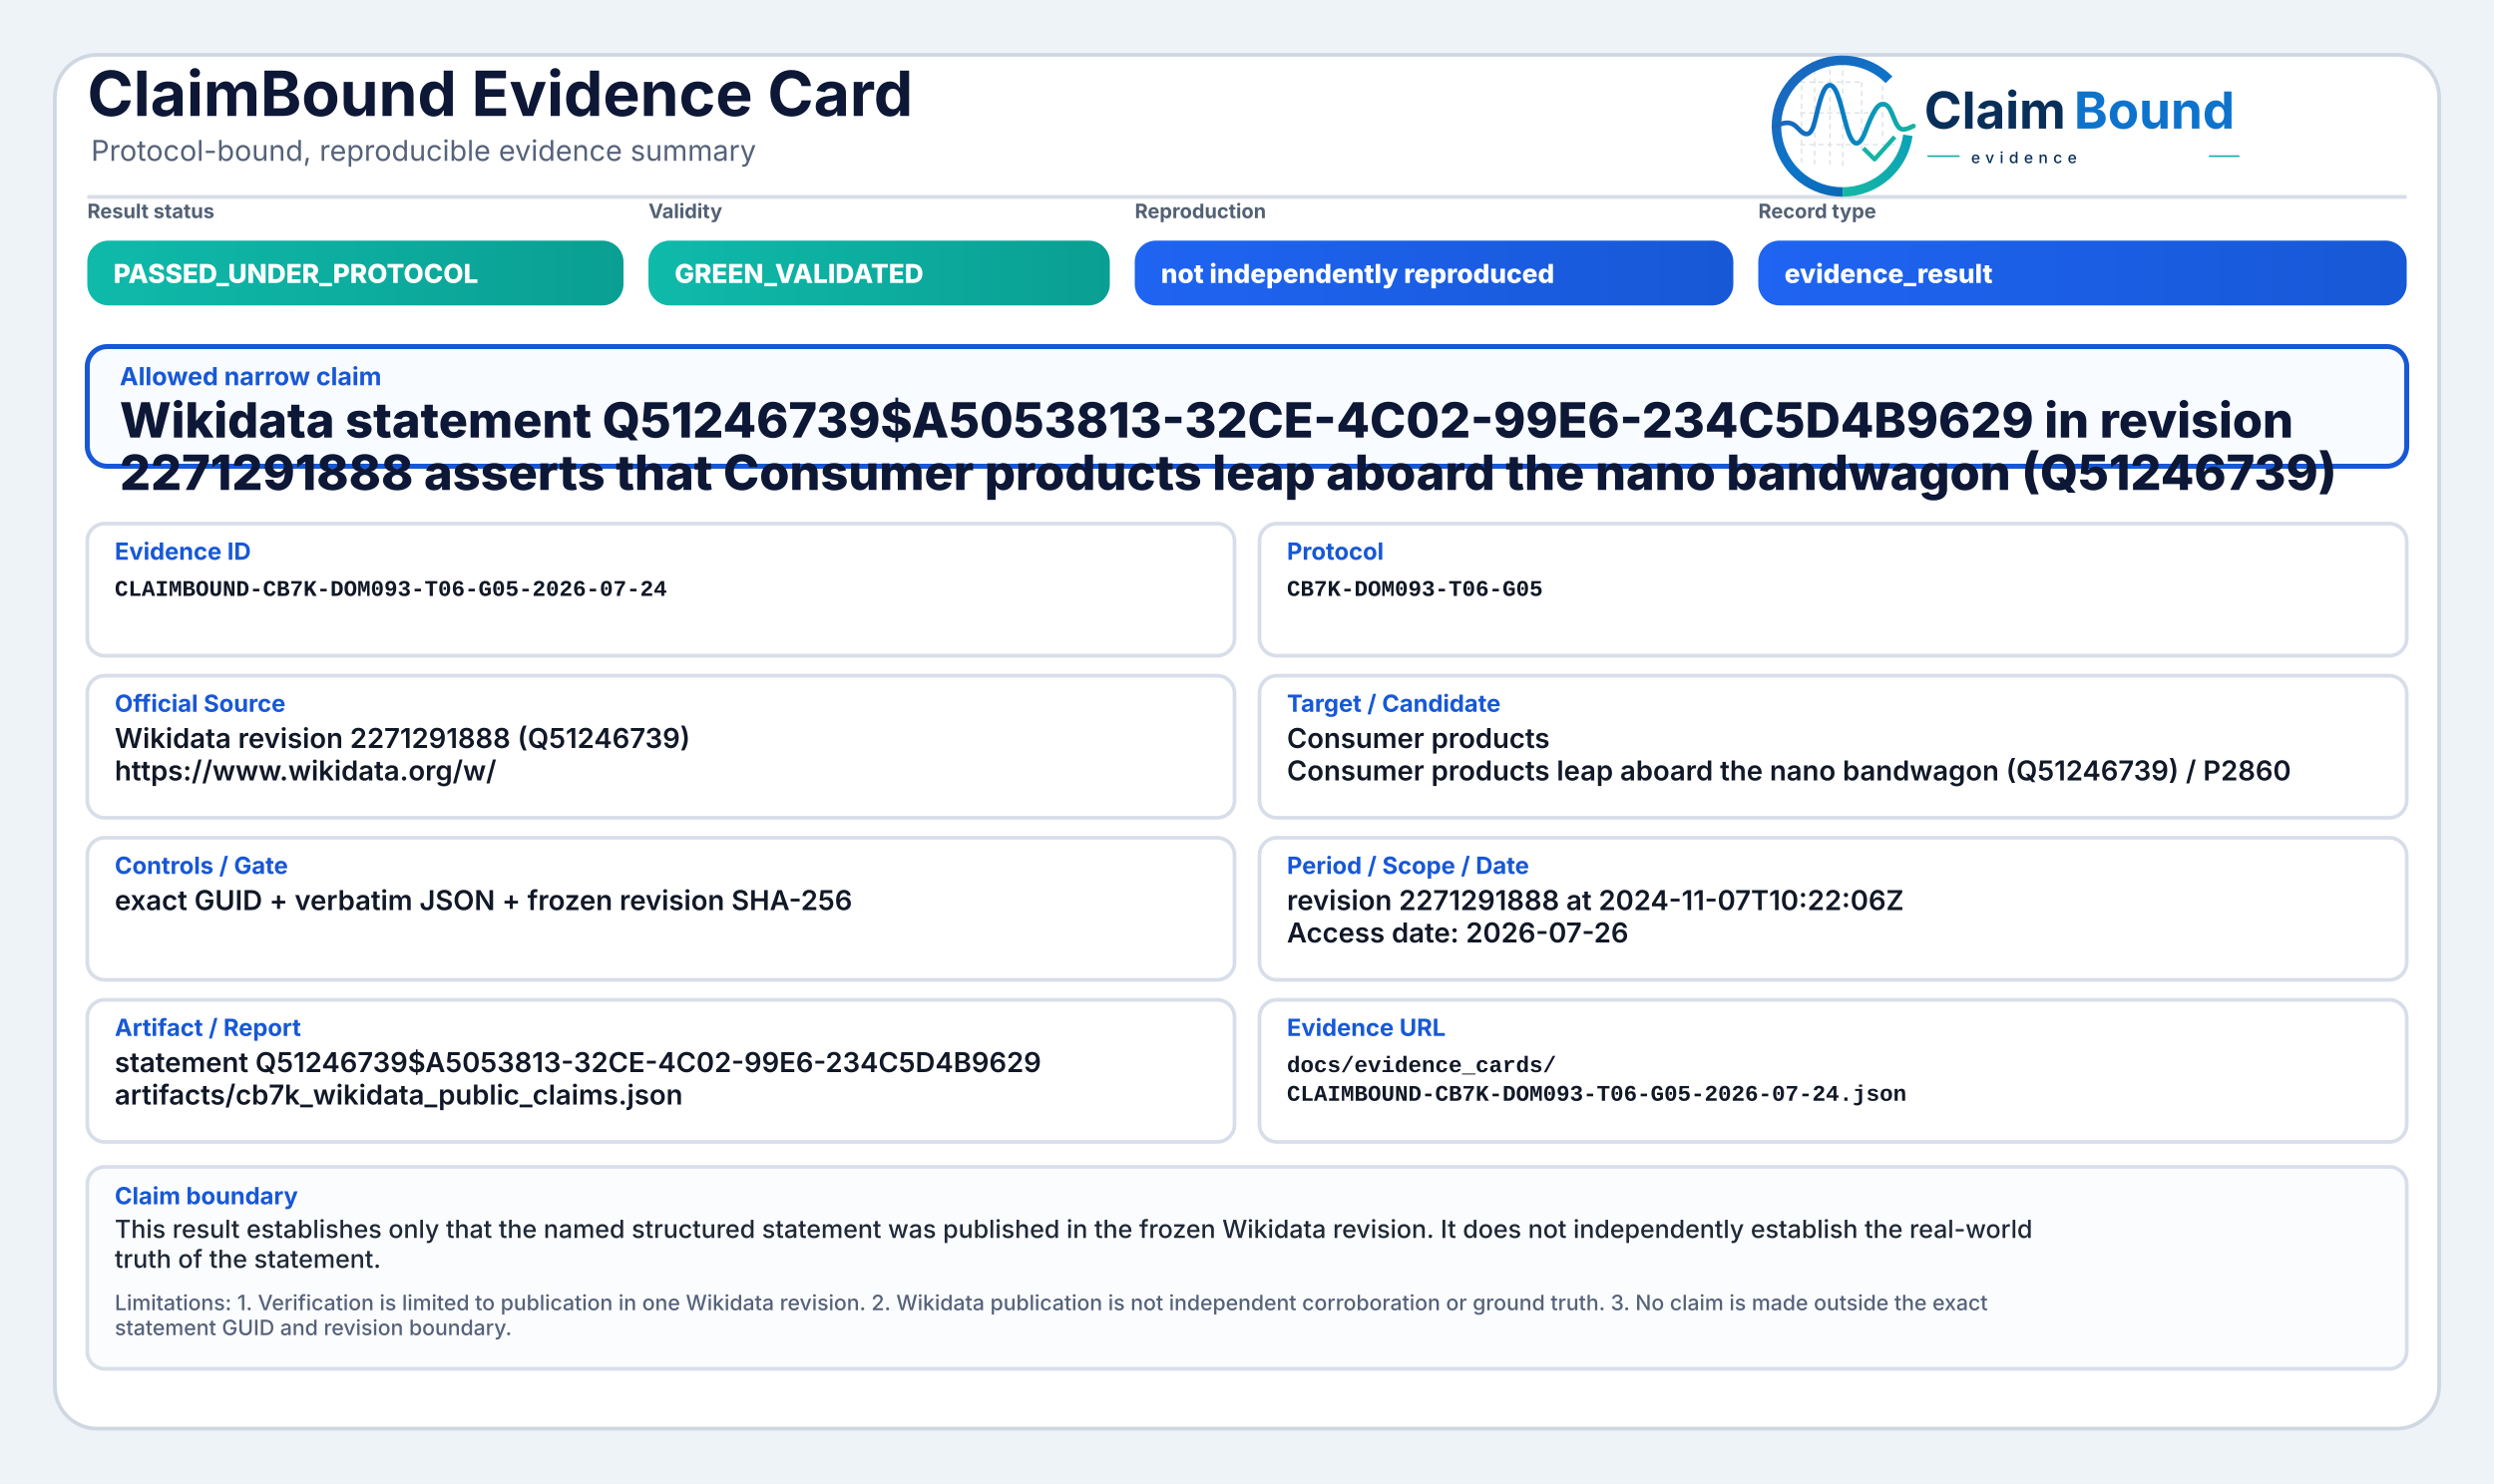
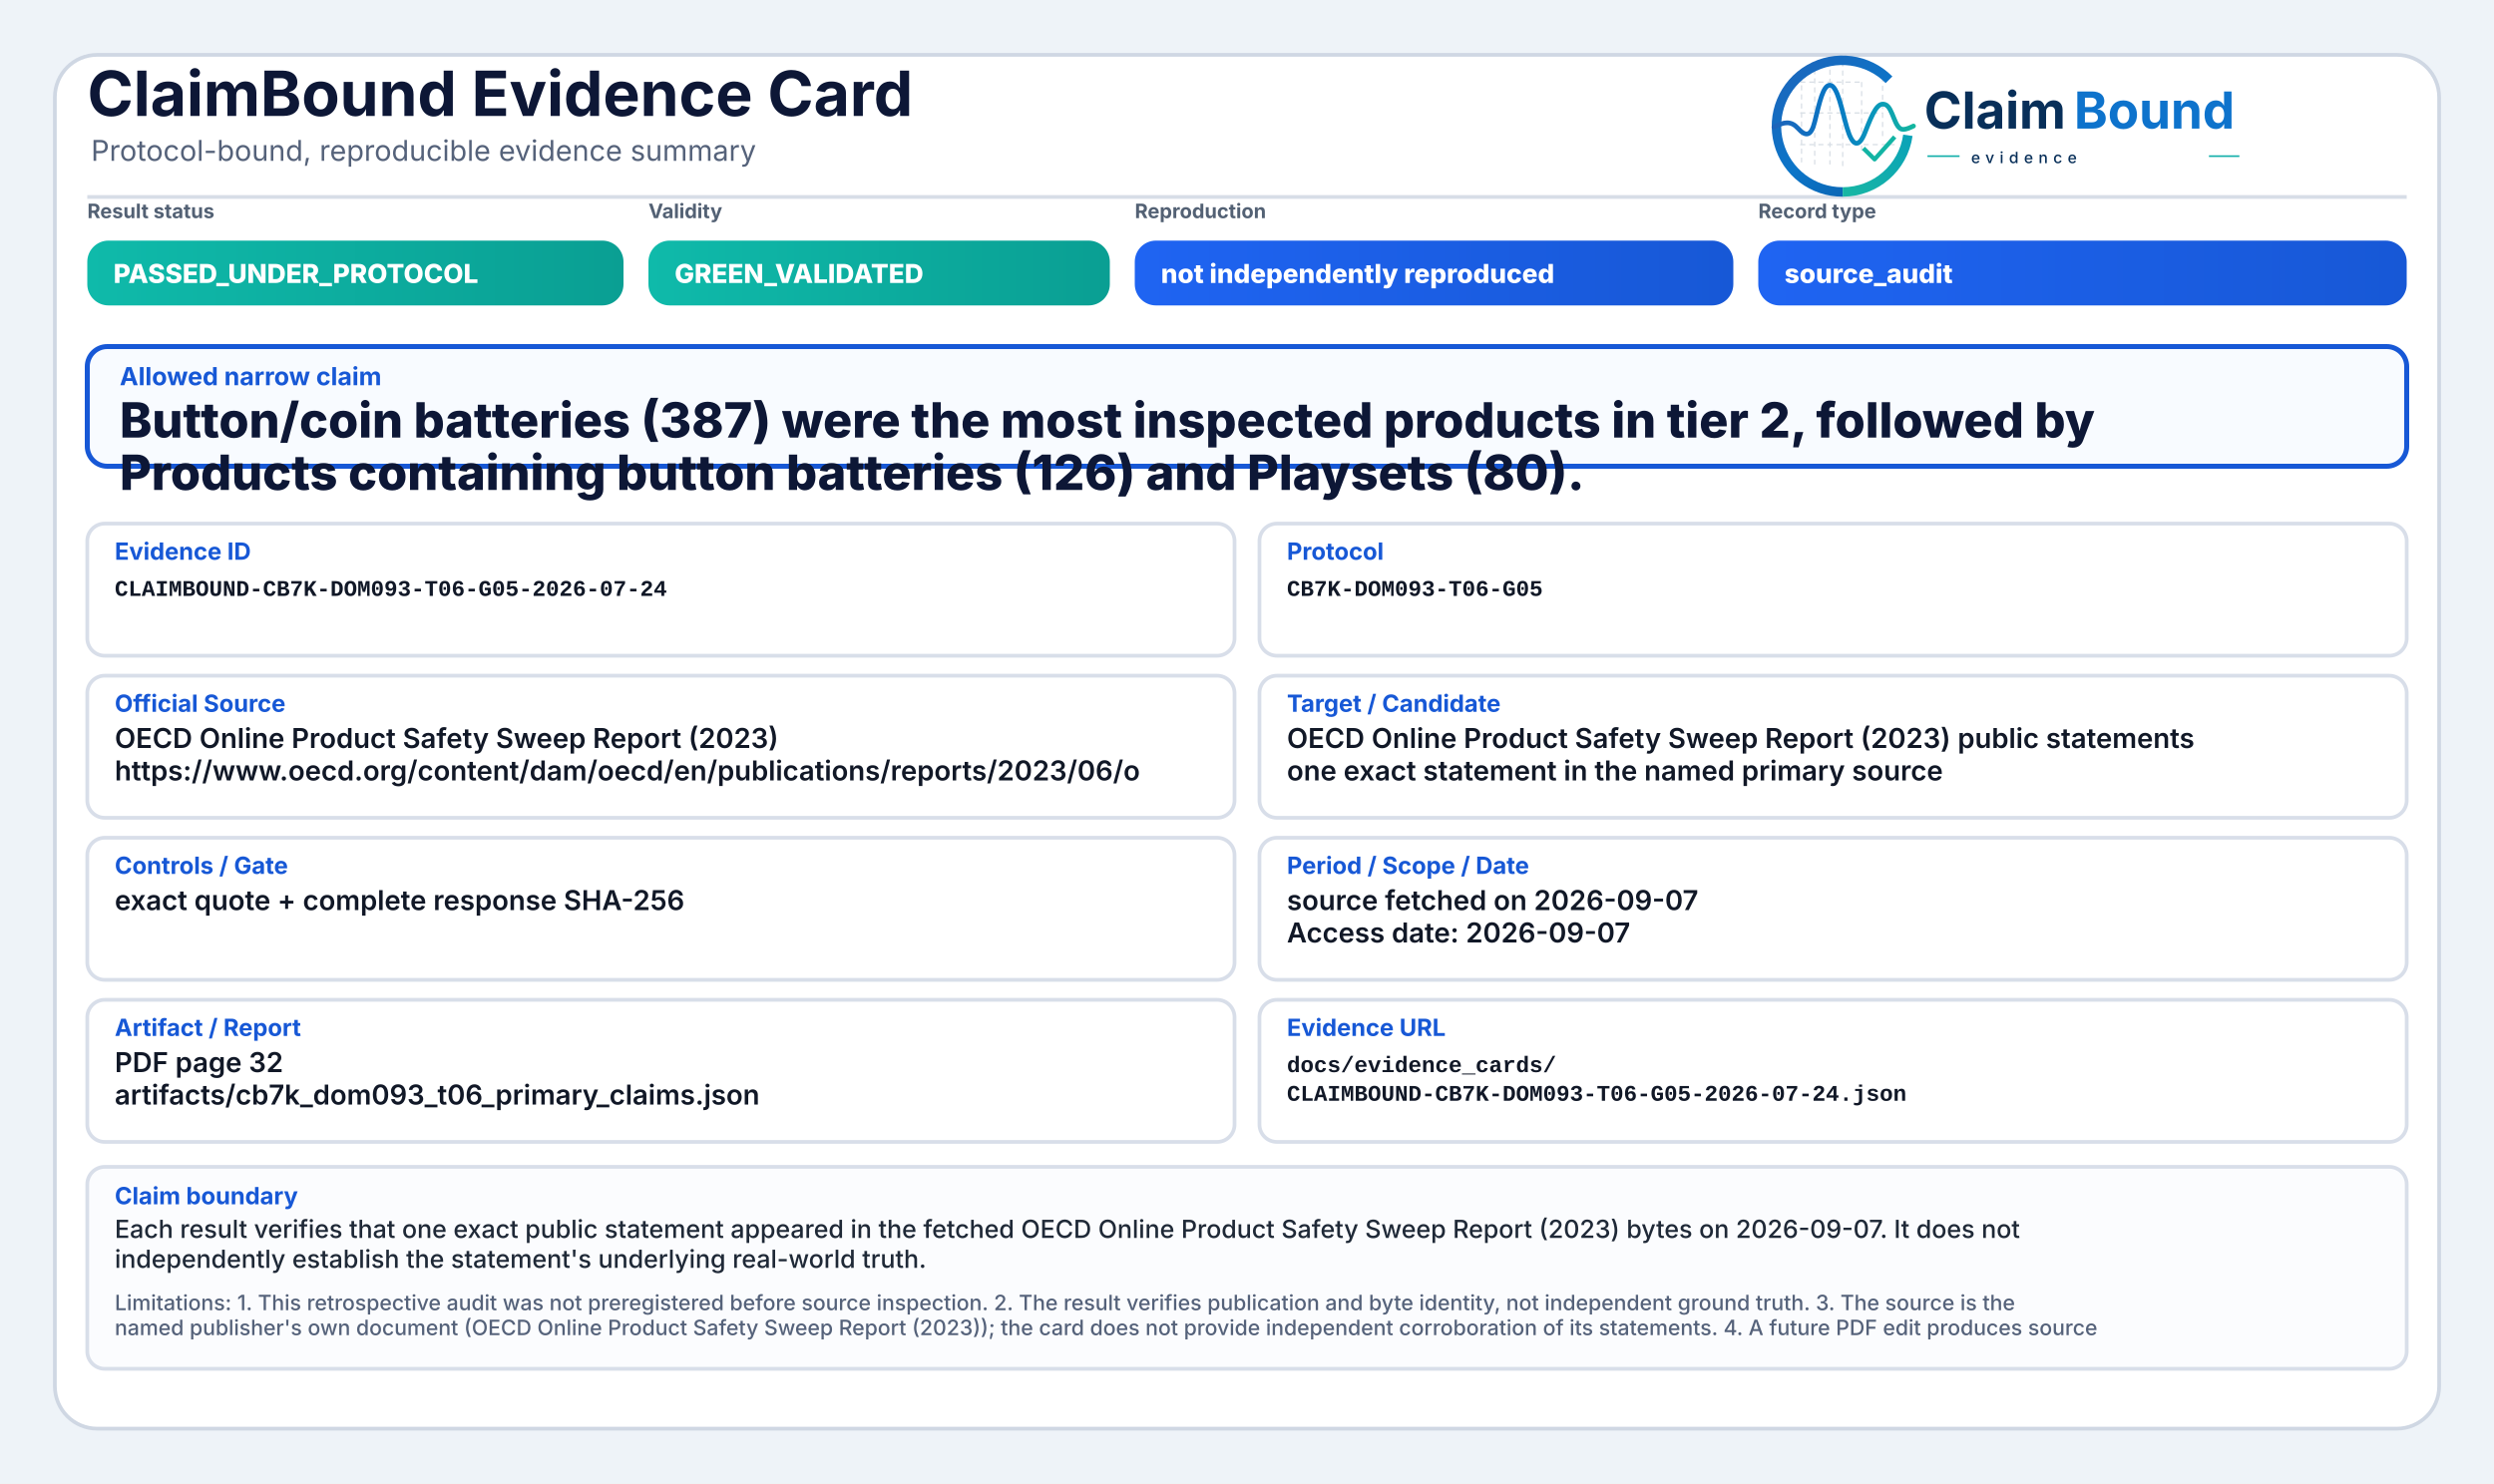
<svg xmlns="http://www.w3.org/2000/svg" width="2000" height="1190" viewBox="0 0 2000 1190" role="img" aria-label="ClaimBound Evidence Card">
  <defs>
    <linearGradient id="greenGrad" x1="0" y1="0" x2="1" y2="0">
      <stop offset="0%" stop-color="#0fbaaa" />
      <stop offset="100%" stop-color="#0a9f93" />
    </linearGradient>
    <linearGradient id="yellowGrad" x1="0" y1="0" x2="1" y2="0">
      <stop offset="0%" stop-color="#fbbf24" />
      <stop offset="100%" stop-color="#d97706" />
    </linearGradient>
    <linearGradient id="amberGrad" x1="0" y1="0" x2="1" y2="0">
      <stop offset="0%" stop-color="#f97316" />
      <stop offset="100%" stop-color="#c2410c" />
    </linearGradient>
    <linearGradient id="redGrad" x1="0" y1="0" x2="1" y2="0">
      <stop offset="0%" stop-color="#ef4444" />
      <stop offset="100%" stop-color="#b91c1c" />
    </linearGradient>
    <linearGradient id="grayGrad" x1="0" y1="0" x2="1" y2="0">
      <stop offset="0%" stop-color="#64748b" />
      <stop offset="100%" stop-color="#475569" />
    </linearGradient>
    <linearGradient id="blueGrad" x1="0" y1="0" x2="1" y2="0">
      <stop offset="0%" stop-color="#1f64f2" />
      <stop offset="100%" stop-color="#1758d6" />
    </linearGradient>
    <linearGradient id="logoRingBlue" x1="73" y1="453" x2="348" y2="793" gradientUnits="userSpaceOnUse">
      <stop offset="0" stop-color="#1E64BA" />
      <stop offset="0.55" stop-color="#0C75C8" />
      <stop offset="1" stop-color="#0A5FAB" />
    </linearGradient>
    <linearGradient id="logoRingTeal" x1="221" y1="792" x2="403" y2="594" gradientUnits="userSpaceOnUse">
      <stop offset="0" stop-color="#18B7A3" />
      <stop offset="1" stop-color="#089EBC" />
    </linearGradient>
    <linearGradient id="logoSignalGradient" x1="61" y1="628" x2="404" y2="628" gradientUnits="userSpaceOnUse">
      <stop offset="0" stop-color="#1E64BA" />
      <stop offset="0.43" stop-color="#0877C4" />
      <stop offset="0.72" stop-color="#0A97BB" />
      <stop offset="1" stop-color="#14B69E" />
    </linearGradient>
  </defs>
  <rect x="0" y="0" width="2000" height="1190" fill="#eef3f8" />
  <rect x="44" y="44" width="1912" height="1102" rx="34" fill="#ffffff" stroke="#cfd7e3" stroke-width="3" />
  <path d="M70 158 H1930" stroke="#d7dde7" stroke-width="3" />
  <text x="70" y="93" font-family="Inter, Segoe UI, Arial, sans-serif" font-size="50" font-weight="750" fill="#0d1736">ClaimBound Evidence Card</text>
  <text x="73" y="129" font-family="Inter, Segoe UI, Arial, sans-serif" font-size="23" font-weight="400" fill="#55627a">Protocol-bound, reproducible evidence summary</text>
  <g aria-label="ClaimBound evidence logo" transform="translate(1415,52) scale(0.33) translate(-40,-478)">
    <g stroke-linecap="butt" stroke-linejoin="round">
      <g stroke="#CBD3DC" stroke-width="3.2" stroke-linecap="round" stroke-dasharray="10 12" opacity="0.72">
        <path d="M130 507V714" />
        <path d="M162 490V719" />
        <path d="M199 491V719" />
        <path d="M230 471V726" />
        <path d="M276 521V690" />
        <path d="M327 508V650" />
        <path d="M128 520H277" />
        <path d="M128 595H327" />
        <path d="M128 672H355" />
      </g>
      <path d="M342.6 514.3A160 160 0 1 0 230 787" fill="none" stroke="url(#logoRingBlue)" stroke-width="23" />
      <path d="M230 787A160 160 0 0 0 388.4 649.3" fill="none" stroke="url(#logoRingTeal)" stroke-width="23" />
      <path d="M63 629.5C87 616.4 104.3 613.6 121.2 632.2C140.7 653.8 153.4 651.6 162.1 616.2C173.8 568.5 182.5 527.5 198.9 527.5C217.5 527.5 228.4 590.6 240.3 630.8C253.4 675.4 268.6 682.8 284.6 641.5C303.5 592.9 315.2 567.6 333.7 574.7C352.6 582 355.7 635.1 376.6 634.9C386.2 634.8 394 630.4 402 626.8" fill="none" stroke="url(#logoSignalGradient)" stroke-width="11.5" stroke-linecap="round" />
      <path d="M284 684.5L307.5 707.7L353 657" fill="none" stroke="#12B4A4" stroke-width="10.5" stroke-linecap="square" />
    </g>
    <text x="428" y="633" font-family="Inter, Segoe UI, Arial, sans-serif" font-size="124" font-weight="750" fill="#082F59" text-rendering="geometricPrecision">Claim</text>
    <text x="792" y="633" font-family="Inter, Segoe UI, Arial, sans-serif" font-size="124" font-weight="750" fill="#0E73CC" text-rendering="geometricPrecision">Bound</text>
    <line x1="436" y1="700" x2="514" y2="700" stroke="#11AFA9" stroke-width="4" />
    <text x="542" y="717" font-family="Inter, Segoe UI, Arial, sans-serif" font-size="38" font-weight="500" letter-spacing="13" fill="#082F59">evidence</text>
    <line x1="1120" y1="700" x2="1194" y2="700" stroke="#11AFA9" stroke-width="4" />
  </g>
  <text x="70" y="175" font-family="Inter, Segoe UI, Arial, sans-serif" font-size="16" font-weight="650" fill="#536174">Result status</text>
  <rect x="70" y="193" width="430" height="52" rx="17" fill="url(#greenGrad)" />
  <text x="91" y="227" font-family="Inter, Segoe UI, Arial, sans-serif" font-size="21" font-weight="800" fill="#ffffff">PASSED_UNDER_PROTOCOL</text>
  <text x="520" y="175" font-family="Inter, Segoe UI, Arial, sans-serif" font-size="16" font-weight="650" fill="#536174">Validity</text>
  <rect x="520" y="193" width="370" height="52" rx="17" fill="url(#greenGrad)" />
  <text x="541" y="227" font-family="Inter, Segoe UI, Arial, sans-serif" font-size="21" font-weight="800" fill="#ffffff">GREEN_VALIDATED</text>
  <text x="910" y="175" font-family="Inter, Segoe UI, Arial, sans-serif" font-size="16" font-weight="650" fill="#536174">Reproduction</text>
  <rect x="910" y="193" width="480" height="52" rx="17" fill="url(#blueGrad)" />
  <text x="931" y="227" font-family="Inter, Segoe UI, Arial, sans-serif" font-size="21" font-weight="800" fill="#ffffff">not independently reproduced</text>
  <text x="1410" y="175" font-family="Inter, Segoe UI, Arial, sans-serif" font-size="16" font-weight="650" fill="#536174">Record type</text>
  <rect x="1410" y="193" width="520" height="52" rx="17" fill="url(#blueGrad)" />
-   <text x="1431" y="227" font-family="Inter, Segoe UI, Arial, sans-serif" font-size="21" font-weight="800" fill="#ffffff">evidence_result</text>
+   <text x="1431" y="227" font-family="Inter, Segoe UI, Arial, sans-serif" font-size="21" font-weight="800" fill="#ffffff">source_audit</text>
  <rect x="70" y="278" width="1860" height="96" rx="16" fill="#f8fbff" stroke="#1758d6" stroke-width="4" />
  <text x="96" y="309" font-family="Inter, Segoe UI, Arial, sans-serif" font-size="20" font-weight="750" fill="#1758d6">Allowed narrow claim</text>
-   <text x="96" y="351" font-family="Inter, Segoe UI, Arial, sans-serif" font-size="39" font-weight="800" fill="#0d1736">Wikidata statement Q51246739$A5053813-32CE-4C02-99E6-234C5D4B9629 in revision</text>
-   <text x="96" y="393" font-family="Inter, Segoe UI, Arial, sans-serif" font-size="39" font-weight="800" fill="#0d1736">2271291888 asserts that Consumer products leap aboard the nano bandwagon (Q51246739)</text>
+   <text x="96" y="351" font-family="Inter, Segoe UI, Arial, sans-serif" font-size="39" font-weight="800" fill="#0d1736">Button/coin batteries (387) were the most inspected products in tier 2, followed by</text>
+   <text x="96" y="393" font-family="Inter, Segoe UI, Arial, sans-serif" font-size="39" font-weight="800" fill="#0d1736">Products containing button batteries (126) and Playsets (80).</text>
  <rect x="70" y="420" width="920" height="106" rx="14" fill="#ffffff" stroke="#d8dee9" stroke-width="3" />
  <text x="92" y="449" font-family="Inter, Segoe UI, Arial, sans-serif" font-size="19" font-weight="750" fill="#1758d6">Evidence ID</text>
  <text x="92" y="478" font-family="SFMono-Regular, Consolas, Liberation Mono, monospace" font-size="18" font-weight="600" fill="#111827">CLAIMBOUND-CB7K-DOM093-T06-G05-2026-07-24</text>
  <rect x="1010" y="420" width="920" height="106" rx="14" fill="#ffffff" stroke="#d8dee9" stroke-width="3" />
  <text x="1032" y="449" font-family="Inter, Segoe UI, Arial, sans-serif" font-size="19" font-weight="750" fill="#1758d6">Protocol</text>
  <text x="1032" y="478" font-family="SFMono-Regular, Consolas, Liberation Mono, monospace" font-size="18" font-weight="600" fill="#111827">CB7K-DOM093-T06-G05</text>
  <rect x="70" y="542" width="920" height="114" rx="14" fill="#ffffff" stroke="#d8dee9" stroke-width="3" />
  <text x="92" y="571" font-family="Inter, Segoe UI, Arial, sans-serif" font-size="19" font-weight="750" fill="#1758d6">Official Source</text>
-   <text x="92" y="600" font-family="Inter, Segoe UI, Arial, sans-serif" font-size="22" font-weight="600" fill="#111827">Wikidata revision 2271291888 (Q51246739)</text>
-   <text x="92" y="626" font-family="Inter, Segoe UI, Arial, sans-serif" font-size="22" font-weight="600" fill="#111827">https://www.wikidata.org/w/</text>
+   <text x="92" y="600" font-family="Inter, Segoe UI, Arial, sans-serif" font-size="22" font-weight="600" fill="#111827">OECD Online Product Safety Sweep Report (2023)</text>
+   <text x="92" y="626" font-family="Inter, Segoe UI, Arial, sans-serif" font-size="22" font-weight="600" fill="#111827">https://www.oecd.org/content/dam/oecd/en/publications/reports/2023/06/o</text>
  <rect x="1010" y="542" width="920" height="114" rx="14" fill="#ffffff" stroke="#d8dee9" stroke-width="3" />
  <text x="1032" y="571" font-family="Inter, Segoe UI, Arial, sans-serif" font-size="19" font-weight="750" fill="#1758d6">Target / Candidate</text>
-   <text x="1032" y="600" font-family="Inter, Segoe UI, Arial, sans-serif" font-size="22" font-weight="600" fill="#111827">Consumer products</text>
-   <text x="1032" y="626" font-family="Inter, Segoe UI, Arial, sans-serif" font-size="22" font-weight="600" fill="#111827">Consumer products leap aboard the nano bandwagon (Q51246739) / P2860</text>
+   <text x="1032" y="600" font-family="Inter, Segoe UI, Arial, sans-serif" font-size="22" font-weight="600" fill="#111827">OECD Online Product Safety Sweep Report (2023) public statements</text>
+   <text x="1032" y="626" font-family="Inter, Segoe UI, Arial, sans-serif" font-size="22" font-weight="600" fill="#111827">one exact statement in the named primary source</text>
  <rect x="70" y="672" width="920" height="114" rx="14" fill="#ffffff" stroke="#d8dee9" stroke-width="3" />
  <text x="92" y="701" font-family="Inter, Segoe UI, Arial, sans-serif" font-size="19" font-weight="750" fill="#1758d6">Controls / Gate</text>
-   <text x="92" y="730" font-family="Inter, Segoe UI, Arial, sans-serif" font-size="22" font-weight="600" fill="#111827">exact GUID + verbatim JSON + frozen revision SHA-256</text>
+   <text x="92" y="730" font-family="Inter, Segoe UI, Arial, sans-serif" font-size="22" font-weight="600" fill="#111827">exact quote + complete response SHA-256</text>
  <rect x="1010" y="672" width="920" height="114" rx="14" fill="#ffffff" stroke="#d8dee9" stroke-width="3" />
  <text x="1032" y="701" font-family="Inter, Segoe UI, Arial, sans-serif" font-size="19" font-weight="750" fill="#1758d6">Period / Scope / Date</text>
-   <text x="1032" y="730" font-family="Inter, Segoe UI, Arial, sans-serif" font-size="22" font-weight="600" fill="#111827">revision 2271291888 at 2024-11-07T10:22:06Z</text>
-   <text x="1032" y="756" font-family="Inter, Segoe UI, Arial, sans-serif" font-size="22" font-weight="600" fill="#111827">Access date: 2026-07-26</text>
+   <text x="1032" y="730" font-family="Inter, Segoe UI, Arial, sans-serif" font-size="22" font-weight="600" fill="#111827">source fetched on 2026-09-07</text>
+   <text x="1032" y="756" font-family="Inter, Segoe UI, Arial, sans-serif" font-size="22" font-weight="600" fill="#111827">Access date: 2026-09-07</text>
  <rect x="70" y="802" width="920" height="114" rx="14" fill="#ffffff" stroke="#d8dee9" stroke-width="3" />
  <text x="92" y="831" font-family="Inter, Segoe UI, Arial, sans-serif" font-size="19" font-weight="750" fill="#1758d6">Artifact / Report</text>
-   <text x="92" y="860" font-family="Inter, Segoe UI, Arial, sans-serif" font-size="22" font-weight="600" fill="#111827">statement Q51246739$A5053813-32CE-4C02-99E6-234C5D4B9629</text>
-   <text x="92" y="886" font-family="Inter, Segoe UI, Arial, sans-serif" font-size="22" font-weight="600" fill="#111827">artifacts/cb7k_wikidata_public_claims.json</text>
+   <text x="92" y="860" font-family="Inter, Segoe UI, Arial, sans-serif" font-size="22" font-weight="600" fill="#111827">PDF page 32</text>
+   <text x="92" y="886" font-family="Inter, Segoe UI, Arial, sans-serif" font-size="22" font-weight="600" fill="#111827">artifacts/cb7k_dom093_t06_primary_claims.json</text>
  <rect x="1010" y="802" width="920" height="114" rx="14" fill="#ffffff" stroke="#d8dee9" stroke-width="3" />
  <text x="1032" y="831" font-family="Inter, Segoe UI, Arial, sans-serif" font-size="19" font-weight="750" fill="#1758d6">Evidence URL</text>
  <text x="1032" y="860" font-family="SFMono-Regular, Consolas, Liberation Mono, monospace" font-size="18" font-weight="600" fill="#111827">docs/evidence_cards/</text>
  <text x="1032" y="883" font-family="SFMono-Regular, Consolas, Liberation Mono, monospace" font-size="18" font-weight="600" fill="#111827">CLAIMBOUND-CB7K-DOM093-T06-G05-2026-07-24.json</text>
  <rect x="70" y="936" width="1860" height="162" rx="14" fill="#fbfcfe" stroke="#d8dee9" stroke-width="3" />
  <text x="92" y="966" font-family="Inter, Segoe UI, Arial, sans-serif" font-size="19" font-weight="750" fill="#1758d6">Claim boundary</text>
-   <text x="92" y="993" font-family="Inter, Segoe UI, Arial, sans-serif" font-size="20" font-weight="500" fill="#1f2937">This result establishes only that the named structured statement was published in the frozen Wikidata revision. It does not independently establish the real-world</text>
-   <text x="92" y="1017" font-family="Inter, Segoe UI, Arial, sans-serif" font-size="20" font-weight="500" fill="#1f2937">truth of the statement.</text>
-   <text x="92" y="1051" font-family="Inter, Segoe UI, Arial, sans-serif" font-size="17" font-weight="500" fill="#55627a">Limitations: 1. Verification is limited to publication in one Wikidata revision. 2. Wikidata publication is not independent corroboration or ground truth. 3. No claim is made outside the exact</text>
-   <text x="92" y="1071" font-family="Inter, Segoe UI, Arial, sans-serif" font-size="17" font-weight="500" fill="#55627a">statement GUID and revision boundary.</text>
+   <text x="92" y="993" font-family="Inter, Segoe UI, Arial, sans-serif" font-size="20" font-weight="500" fill="#1f2937">Each result verifies that one exact public statement appeared in the fetched OECD Online Product Safety Sweep Report (2023) bytes on 2026-09-07. It does not</text>
+   <text x="92" y="1017" font-family="Inter, Segoe UI, Arial, sans-serif" font-size="20" font-weight="500" fill="#1f2937">independently establish the statement's underlying real-world truth.</text>
+   <text x="92" y="1051" font-family="Inter, Segoe UI, Arial, sans-serif" font-size="17" font-weight="500" fill="#55627a">Limitations: 1. This retrospective audit was not preregistered before source inspection. 2. The result verifies publication and byte identity, not independent ground truth. 3. The source is the</text>
+   <text x="92" y="1071" font-family="Inter, Segoe UI, Arial, sans-serif" font-size="17" font-weight="500" fill="#55627a">named publisher's own document (OECD Online Product Safety Sweep Report (2023)); the card does not provide independent corroboration of its statements. 4. A future PDF edit produces source</text>
</svg>
